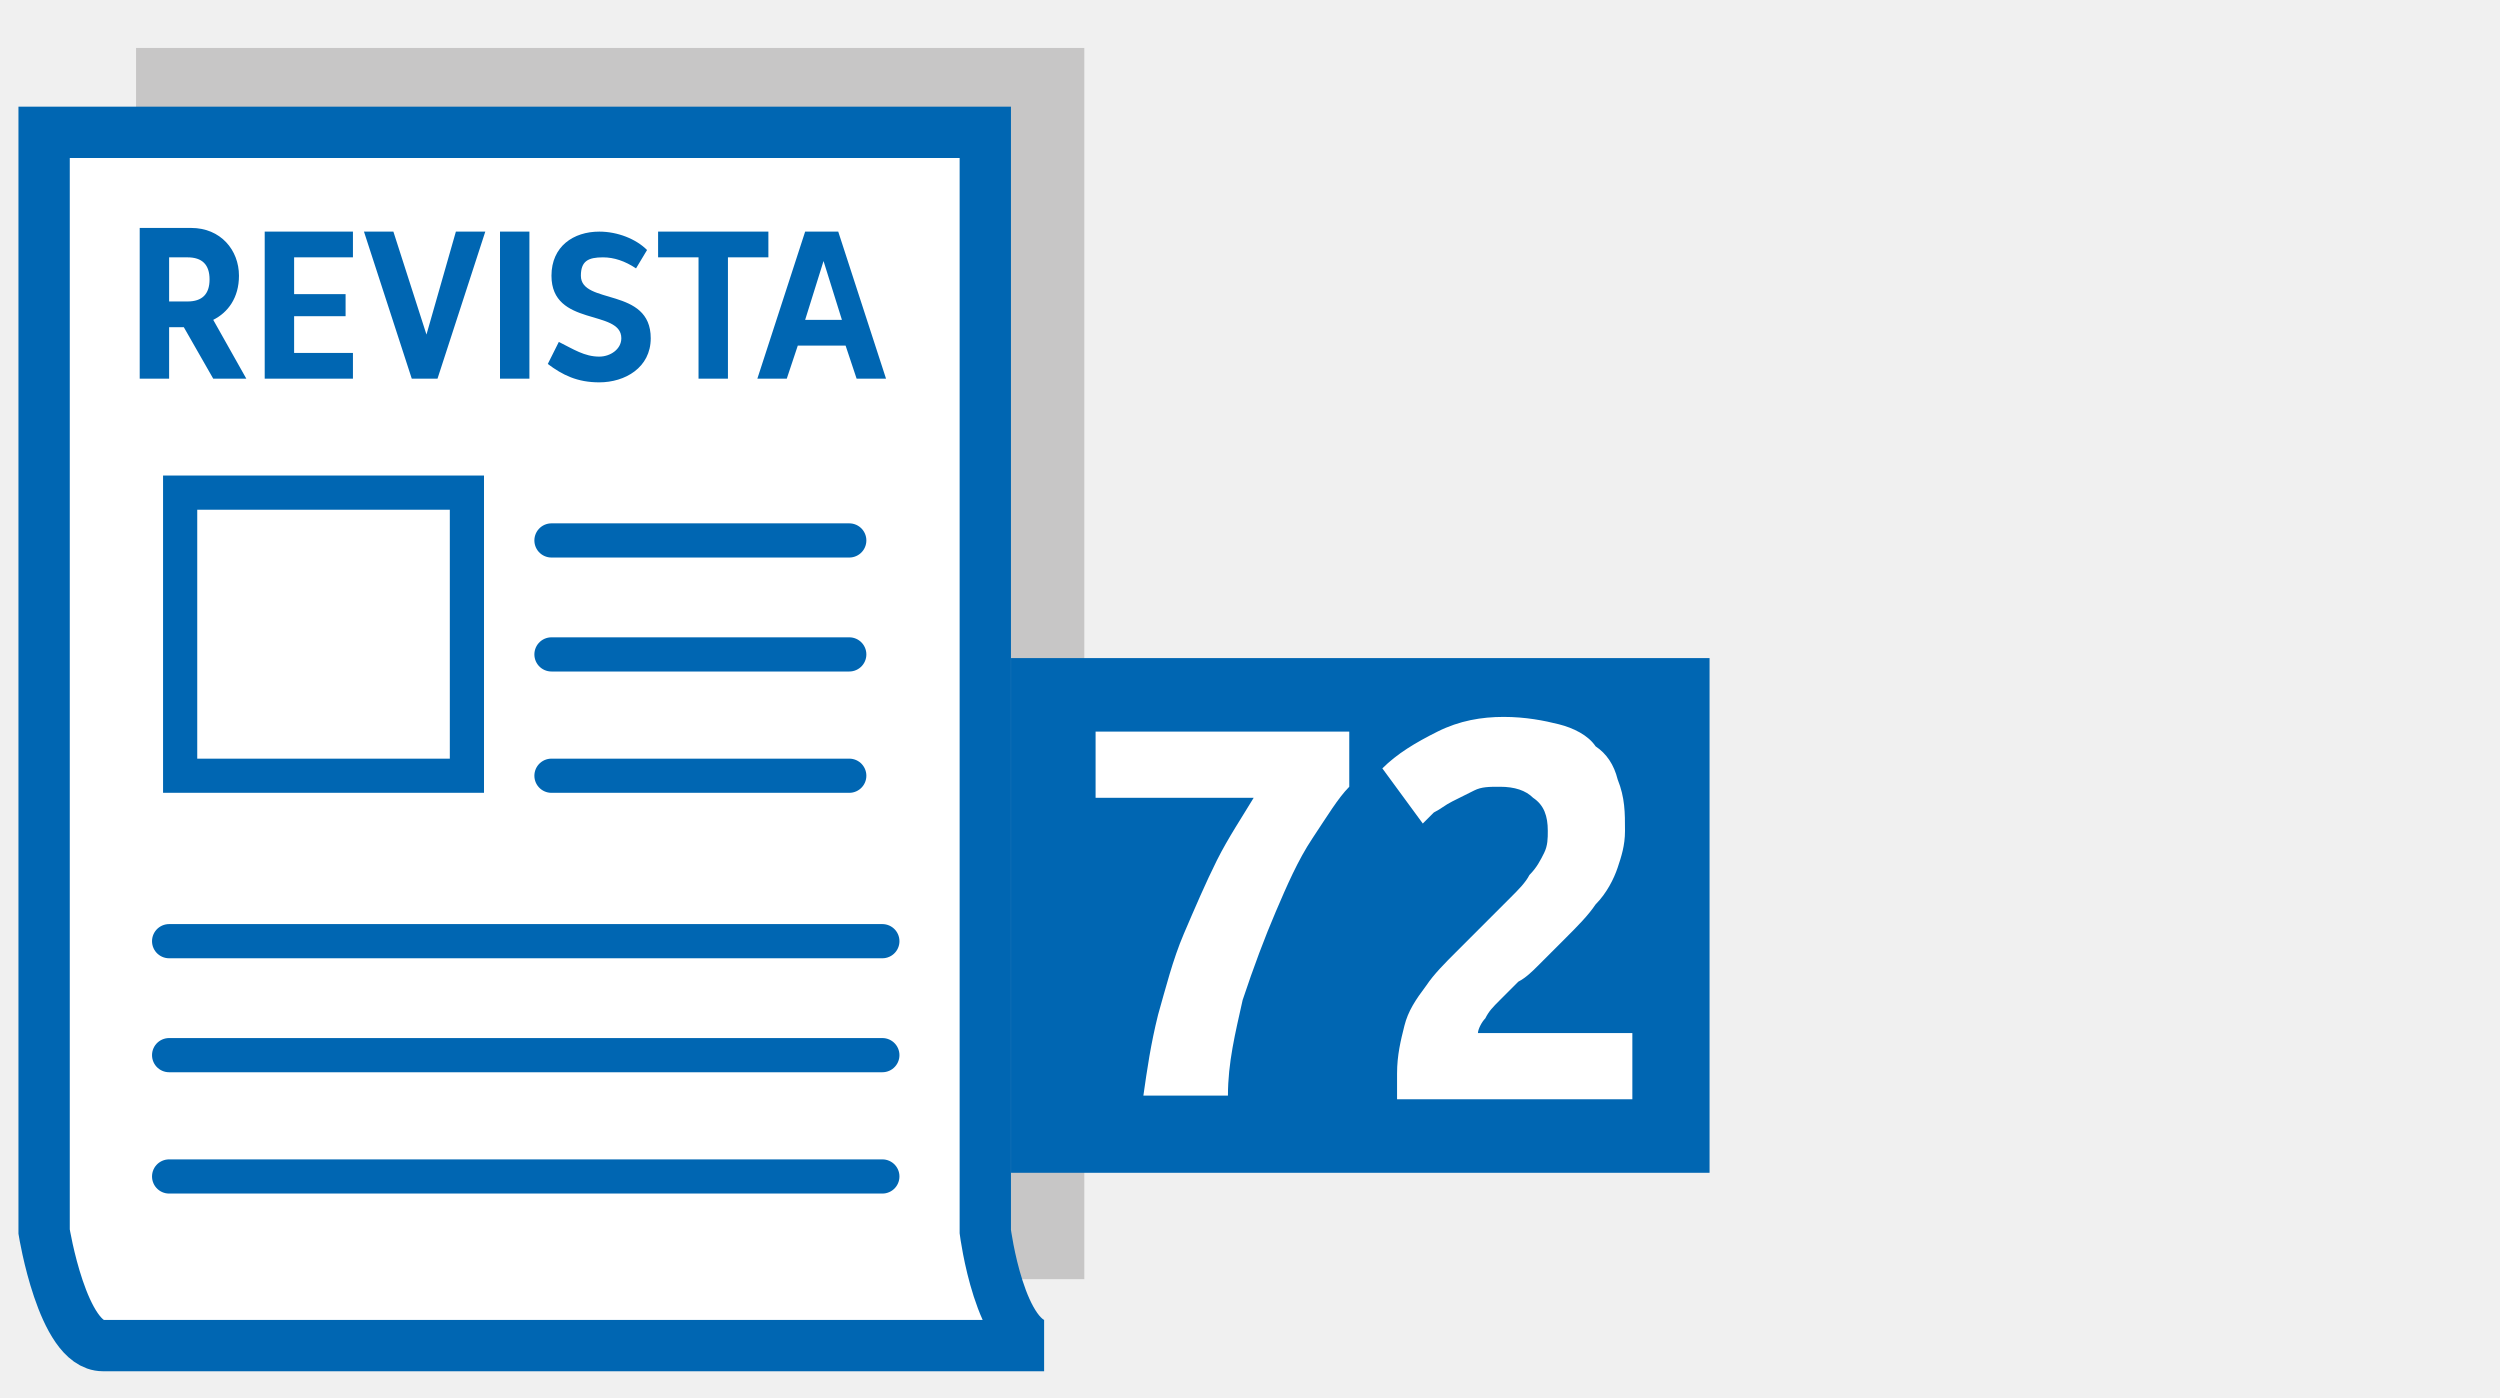
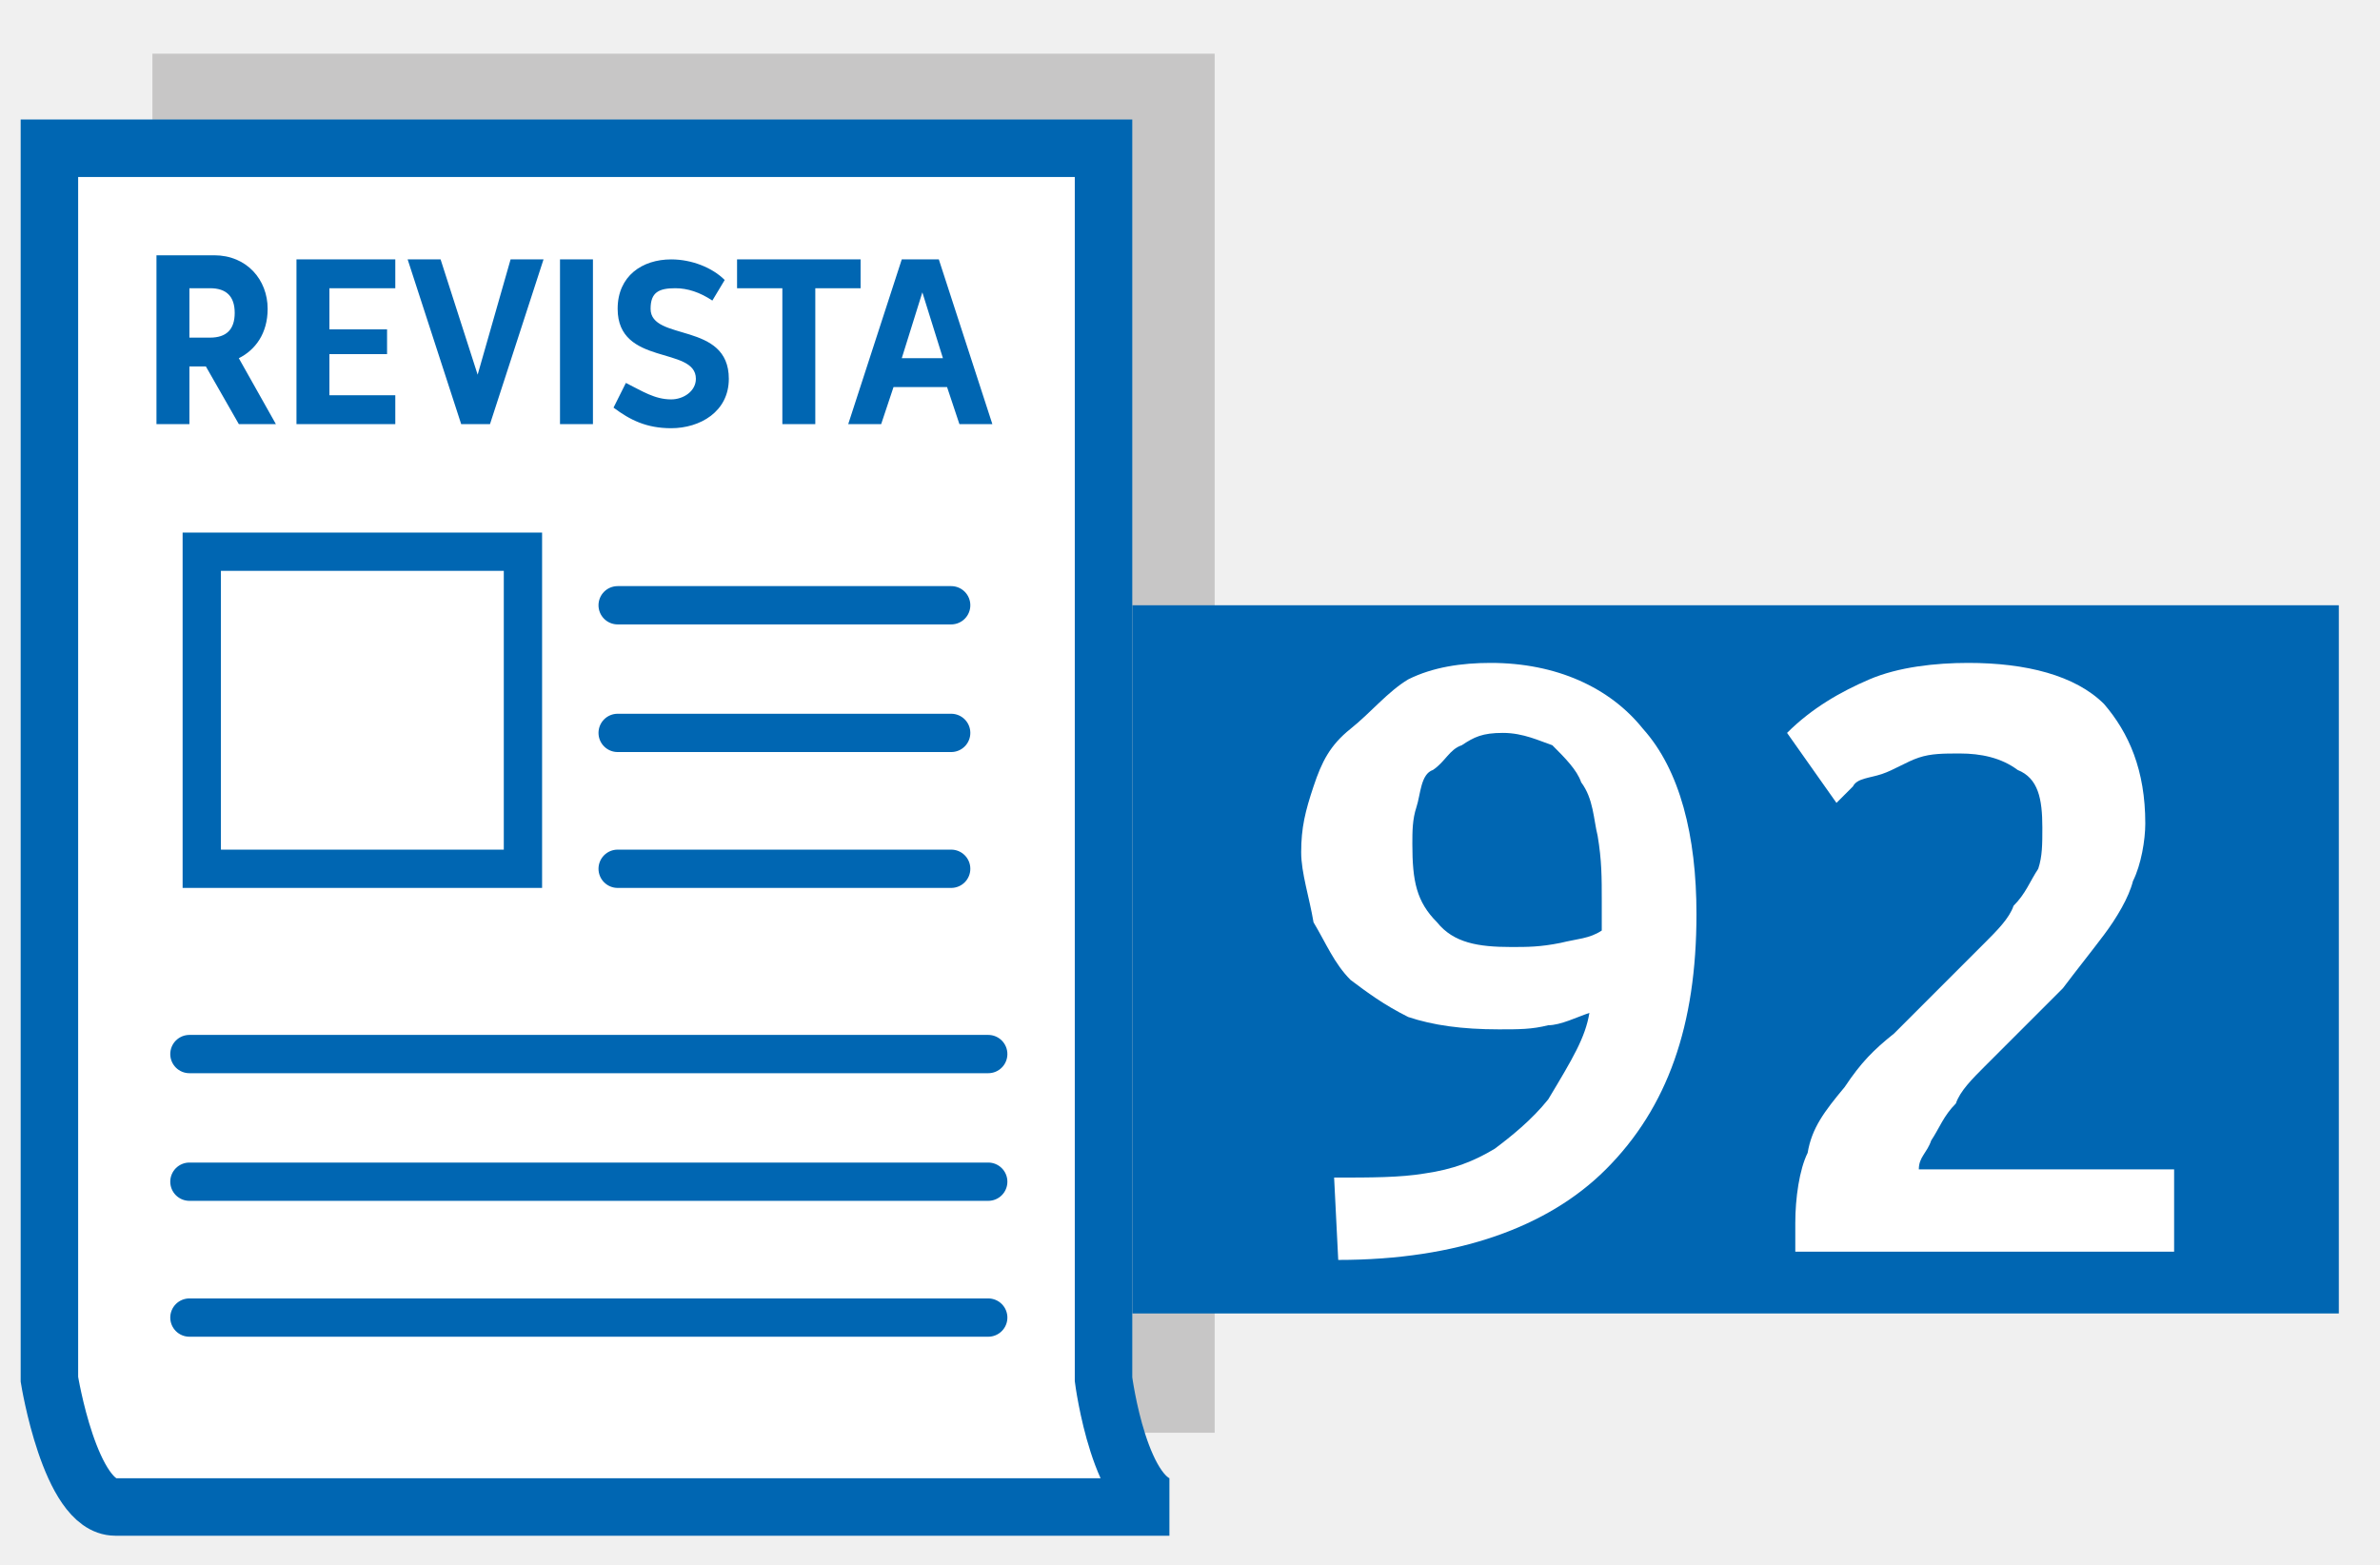
- <svg xmlns="http://www.w3.org/2000/svg" xmlns:xlink="http://www.w3.org/1999/xlink" version="1.1" id="Layer_1" x="0px" y="0px" viewBox="0 0 68 38" style="enable-background:new 0 0 68 38;" xml:space="preserve">
+ <svg xmlns="http://www.w3.org/2000/svg" xmlns:xlink="http://www.w3.org/1999/xlink" version="1.1" id="Layer_1" x="0px" y="0px" viewBox="0 0 57.8 38" style="enable-background:new 0 0 57.8 38;" xml:space="preserve">
  <style type="text/css">
	
- 		.st0{opacity:0.2;clip-path:url(#SVGID_00000061435788110821183060000002386720472748333964_);fill:#231F20;enable-background:new    ;}
+ 		.st0{opacity:0.2;clip-path:url(#SVGID_00000091719139420823190870000000830584139513875855_);fill:#231F20;enable-background:new    ;}
	.st1{fill:#FFFFFF;}
	.st2{fill:none;stroke:#0066B2;stroke-width:1.396;stroke-linecap:round;}
	.st3{fill:none;stroke:#0066B2;stroke-width:0.93;stroke-linecap:round;}
	.st4{fill:#0066B2;}
</style>
  <g>
    <g>
      <g>
        <g>
          <defs>
            <rect id="SVGID_1_" x="3.7" y="1.3" width="25.8" height="33.5" />
          </defs>
-           <clipPath id="SVGID_00000024003535773779702270000001249423375344138417_">
+           <clipPath id="SVGID_00000041290665538883359070000004422171188946621349_">
            <use xlink:href="#SVGID_1_" style="overflow:visible;" />
          </clipPath>
-           <rect x="3.7" y="1.3" style="opacity:0.2;clip-path:url(#SVGID_00000024003535773779702270000001249423375344138417_);fill:#231F20;enable-background:new    ;" width="25.8" height="33.5" />
+           <rect x="3.7" y="1.3" style="opacity:0.2;clip-path:url(#SVGID_00000041290665538883359070000004422171188946621349_);fill:#231F20;enable-background:new    ;" width="25.8" height="33.5" />
        </g>
      </g>
    </g>
    <rect x="1.7" y="3.4" class="st1" width="25.7" height="33.3" />
    <path class="st2" d="M1.2,3.6v29.9c0,0,0.5,3.1,1.6,3.1h25.6c-1.2,0-1.6-3.1-1.6-3.1V3.6H1.2z" />
    <rect x="4.9" y="13.4" class="st3" width="7.8" height="7.7" />
    <path class="st4" d="M21.9,8.7l0.5-1.6l0.5,1.6H21.9z M23.3,10.3h0.8l-1.3-4h-0.9l-1.3,4h0.8l0.3-0.9H23L23.3,10.3z M20.8,6.3h-2.9   V7H19v3.3h0.8V7h1.1V6.3H20.8z M15.2,9.3l-0.3,0.6c0.4,0.3,0.8,0.5,1.4,0.5c0.7,0,1.4-0.4,1.4-1.2c0-1.4-1.9-0.9-1.9-1.7   C15.8,7.1,16,7,16.4,7c0.3,0,0.6,0.1,0.9,0.3l0.3-0.5c-0.3-0.3-0.8-0.5-1.3-0.5c-0.7,0-1.3,0.4-1.3,1.2c0,1.4,1.9,0.9,1.9,1.7   c0,0.3-0.3,0.5-0.6,0.5C15.9,9.7,15.6,9.5,15.2,9.3 M13.6,10.3h0.8v-4h-0.8V10.3z M10.7,6.3H9.9l1.3,4h0.7l1.3-4h-0.8l-0.8,2.8   L10.7,6.3z M7.2,10.3h2.4V9.6H8v-1h1.4V8H8V7h1.6V6.3H7.2V10.3z M4.6,8.2V7h0.5c0.4,0,0.6,0.2,0.6,0.6S5.5,8.2,5.1,8.2H4.6z    M3.8,10.3h0.8V8.9H5l0.8,1.4h0.9L5.8,8.7c0.4-0.2,0.7-0.6,0.7-1.2c0-0.7-0.5-1.3-1.3-1.3H3.8V10.3z" />
    <line class="st3" x1="15" y1="14.7" x2="23.1" y2="14.7" />
    <line class="st3" x1="15" y1="17.8" x2="23.1" y2="17.8" />
    <line class="st3" x1="15" y1="21.1" x2="23.1" y2="21.1" />
    <line class="st3" x1="4.6" y1="25.6" x2="24" y2="25.6" />
    <line class="st3" x1="4.6" y1="28.7" x2="24" y2="28.7" />
    <line class="st3" x1="4.6" y1="32" x2="24" y2="32" />
    <g>
-       <rect x="27.5" y="17.9" class="st4" width="19" height="14" />
+       <rect x="27.5" y="14.7" class="st4" width="29.3" height="17.2" />
      <g>
-         <path class="st1" d="M31.1,29.8c0.1-0.7,0.2-1.4,0.4-2.2c0.2-0.7,0.4-1.5,0.7-2.2c0.3-0.7,0.6-1.4,0.9-2c0.3-0.6,0.7-1.2,1-1.7     h-4.3v-1.8h6.9v1.5c-0.3,0.3-0.6,0.8-1,1.4c-0.4,0.6-0.7,1.3-1,2s-0.6,1.5-0.9,2.4c-0.2,0.9-0.4,1.7-0.4,2.6L31.1,29.8L31.1,29.8     z" />
-         <path class="st1" d="M44.2,22.6c0,0.4-0.1,0.7-0.2,1c-0.1,0.3-0.3,0.7-0.6,1c-0.2,0.3-0.5,0.6-0.8,0.9s-0.6,0.6-0.8,0.8     c-0.1,0.1-0.3,0.3-0.5,0.4c-0.2,0.2-0.3,0.3-0.5,0.5c-0.2,0.2-0.3,0.3-0.4,0.5c-0.1,0.1-0.2,0.3-0.2,0.4h4.2v1.8H38     c0-0.1,0-0.2,0-0.4c0-0.2,0-0.3,0-0.3c0-0.5,0.1-0.9,0.2-1.3c0.1-0.4,0.3-0.7,0.6-1.1c0.2-0.3,0.5-0.6,0.8-0.9     c0.3-0.3,0.6-0.6,0.9-0.9c0.2-0.2,0.4-0.4,0.6-0.6c0.2-0.2,0.4-0.4,0.5-0.6c0.2-0.2,0.3-0.4,0.4-0.6c0.1-0.2,0.1-0.4,0.1-0.6     c0-0.4-0.1-0.7-0.4-0.9c-0.2-0.2-0.5-0.3-0.9-0.3c-0.3,0-0.5,0-0.7,0.1c-0.2,0.1-0.4,0.2-0.6,0.3c-0.2,0.1-0.3,0.2-0.5,0.3     c-0.1,0.1-0.2,0.2-0.3,0.3l-1.1-1.5c0.4-0.4,0.9-0.7,1.5-1c0.6-0.3,1.2-0.4,1.8-0.4c0.6,0,1.1,0.1,1.5,0.2c0.4,0.1,0.8,0.3,1,0.6     c0.3,0.2,0.5,0.5,0.6,0.9C44.2,21.7,44.2,22.1,44.2,22.6z" />
+         <path class="st1" d="M38.6,24.6c-0.3,0.1-0.7,0.3-1,0.3C37.2,25,36.9,25,36.4,25c-0.9,0-1.6-0.1-2.2-0.3c-0.6-0.3-1-0.6-1.4-0.9     c-0.4-0.4-0.6-0.9-0.9-1.4c-0.1-0.6-0.3-1.2-0.3-1.7c0-0.6,0.1-1,0.3-1.6s0.4-1,0.9-1.4s0.9-0.9,1.4-1.2c0.6-0.3,1.3-0.4,2-0.4     c1.6,0,2.9,0.6,3.7,1.6c0.9,1,1.3,2.6,1.3,4.5c0,2.7-0.7,4.7-2.2,6.2c-1.4,1.4-3.6,2.2-6.5,2.2l-0.1-2c0.9,0,1.6,0,2.2-0.1     c0.7-0.1,1.2-0.3,1.7-0.6c0.4-0.3,0.9-0.7,1.3-1.2C38.2,25.7,38.5,25.2,38.6,24.6z M36.7,23c0.4,0,0.7,0,1.2-0.1     c0.4-0.1,0.7-0.1,1-0.3c0-0.1,0-0.3,0-0.4s0-0.1,0-0.3c0-0.6,0-1-0.1-1.6c-0.1-0.4-0.1-0.9-0.4-1.3c-0.1-0.3-0.4-0.6-0.7-0.9     c-0.3-0.1-0.7-0.3-1.2-0.3s-0.7,0.1-1,0.3c-0.3,0.1-0.4,0.4-0.7,0.6c-0.3,0.1-0.3,0.6-0.4,0.9s-0.1,0.6-0.1,0.9     c0,0.9,0.1,1.4,0.6,1.9C35.3,22.9,35.9,23,36.7,23z" />
+         <path class="st1" d="M52.1,20c0,0.4-0.1,1-0.3,1.4c-0.1,0.4-0.4,0.9-0.7,1.3c-0.3,0.4-0.7,0.9-1,1.3c-0.4,0.4-0.9,0.9-1.2,1.2     c-0.1,0.1-0.4,0.4-0.7,0.7c-0.3,0.3-0.6,0.6-0.7,0.9c-0.3,0.3-0.4,0.6-0.6,0.9c-0.1,0.3-0.3,0.4-0.3,0.7h6.2v2h-9.2     c0-0.1,0-0.3,0-0.4s0-0.3,0-0.3c0-0.6,0.1-1.3,0.3-1.7c0.1-0.6,0.4-1,0.9-1.6c0.4-0.6,0.7-0.9,1.2-1.3c0.4-0.4,0.9-0.9,1.3-1.3     c0.3-0.3,0.6-0.6,0.9-0.9c0.3-0.3,0.6-0.6,0.7-0.9c0.3-0.3,0.4-0.6,0.6-0.9c0.1-0.3,0.1-0.6,0.1-1c0-0.7-0.1-1.2-0.6-1.4     c-0.4-0.3-0.9-0.4-1.4-0.4c-0.4,0-0.7,0-1,0.1c-0.3,0.1-0.6,0.3-0.9,0.4s-0.6,0.1-0.7,0.3c-0.1,0.1-0.3,0.3-0.4,0.4l-1.2-1.7     c0.6-0.6,1.3-1,2-1.3s1.6-0.4,2.4-0.4c1.4,0,2.6,0.3,3.3,1C51.7,17.8,52.1,18.7,52.1,20z" />
      </g>
    </g>
  </g>
</svg>
